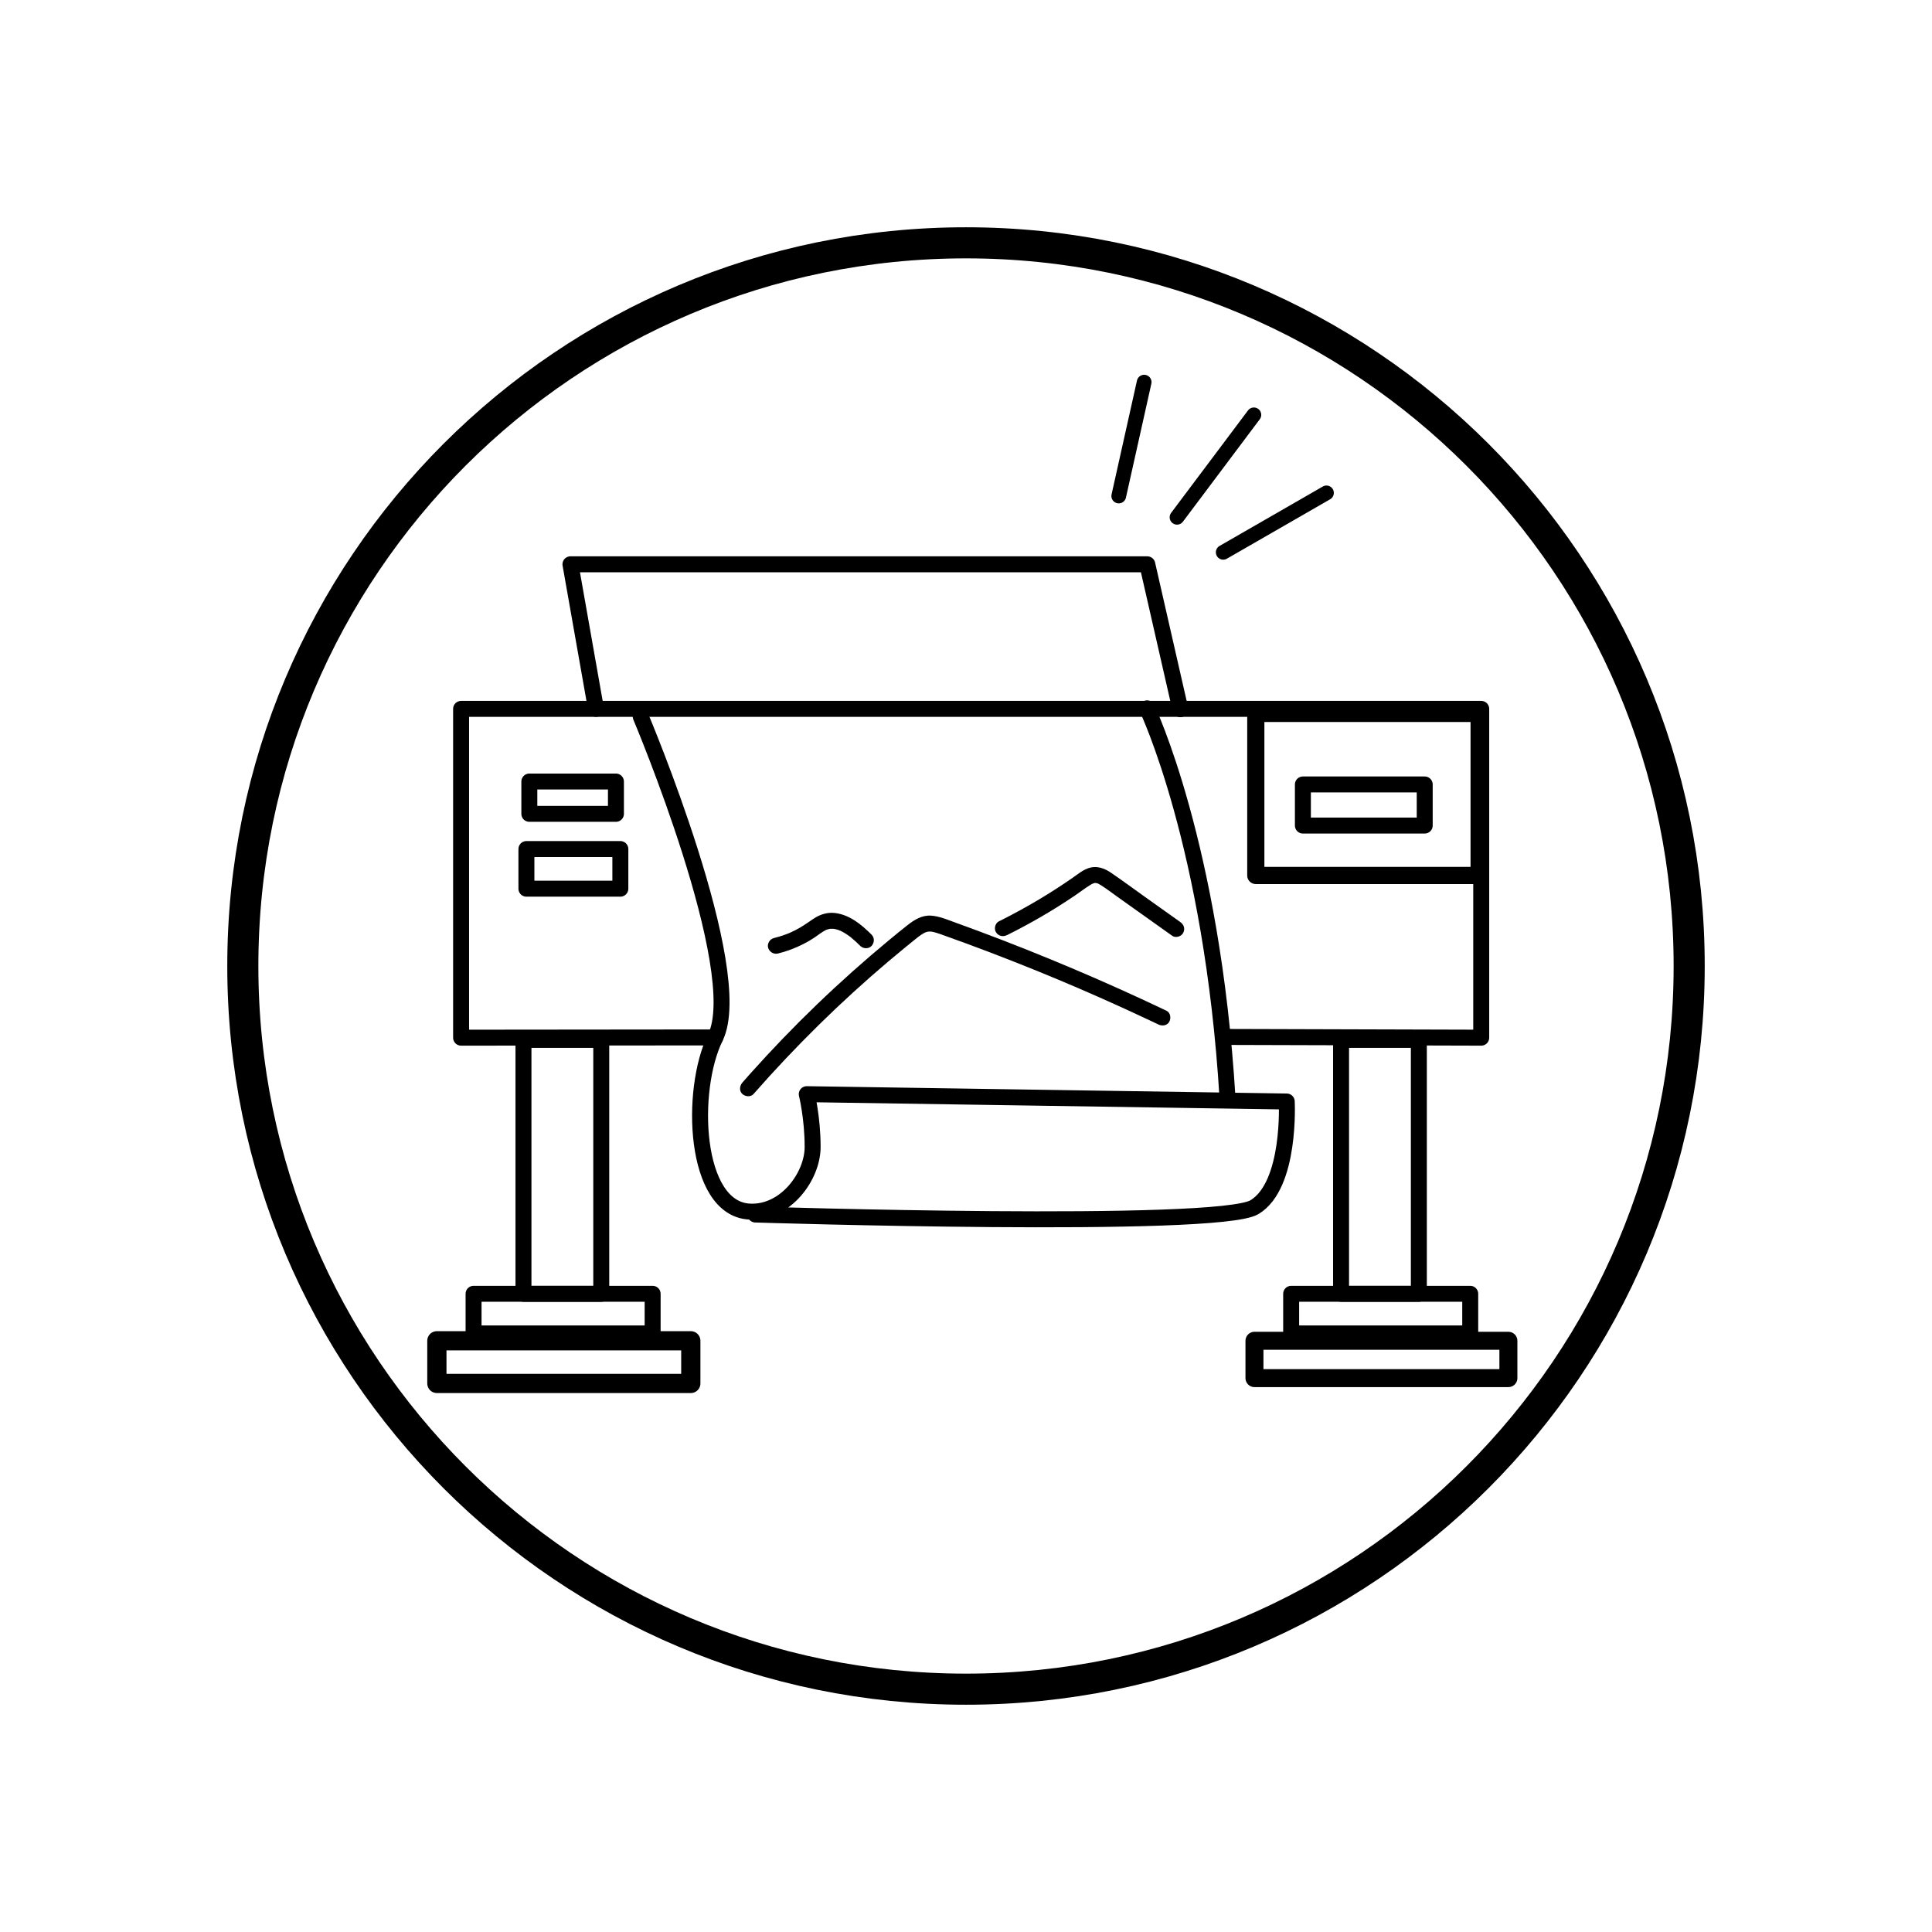
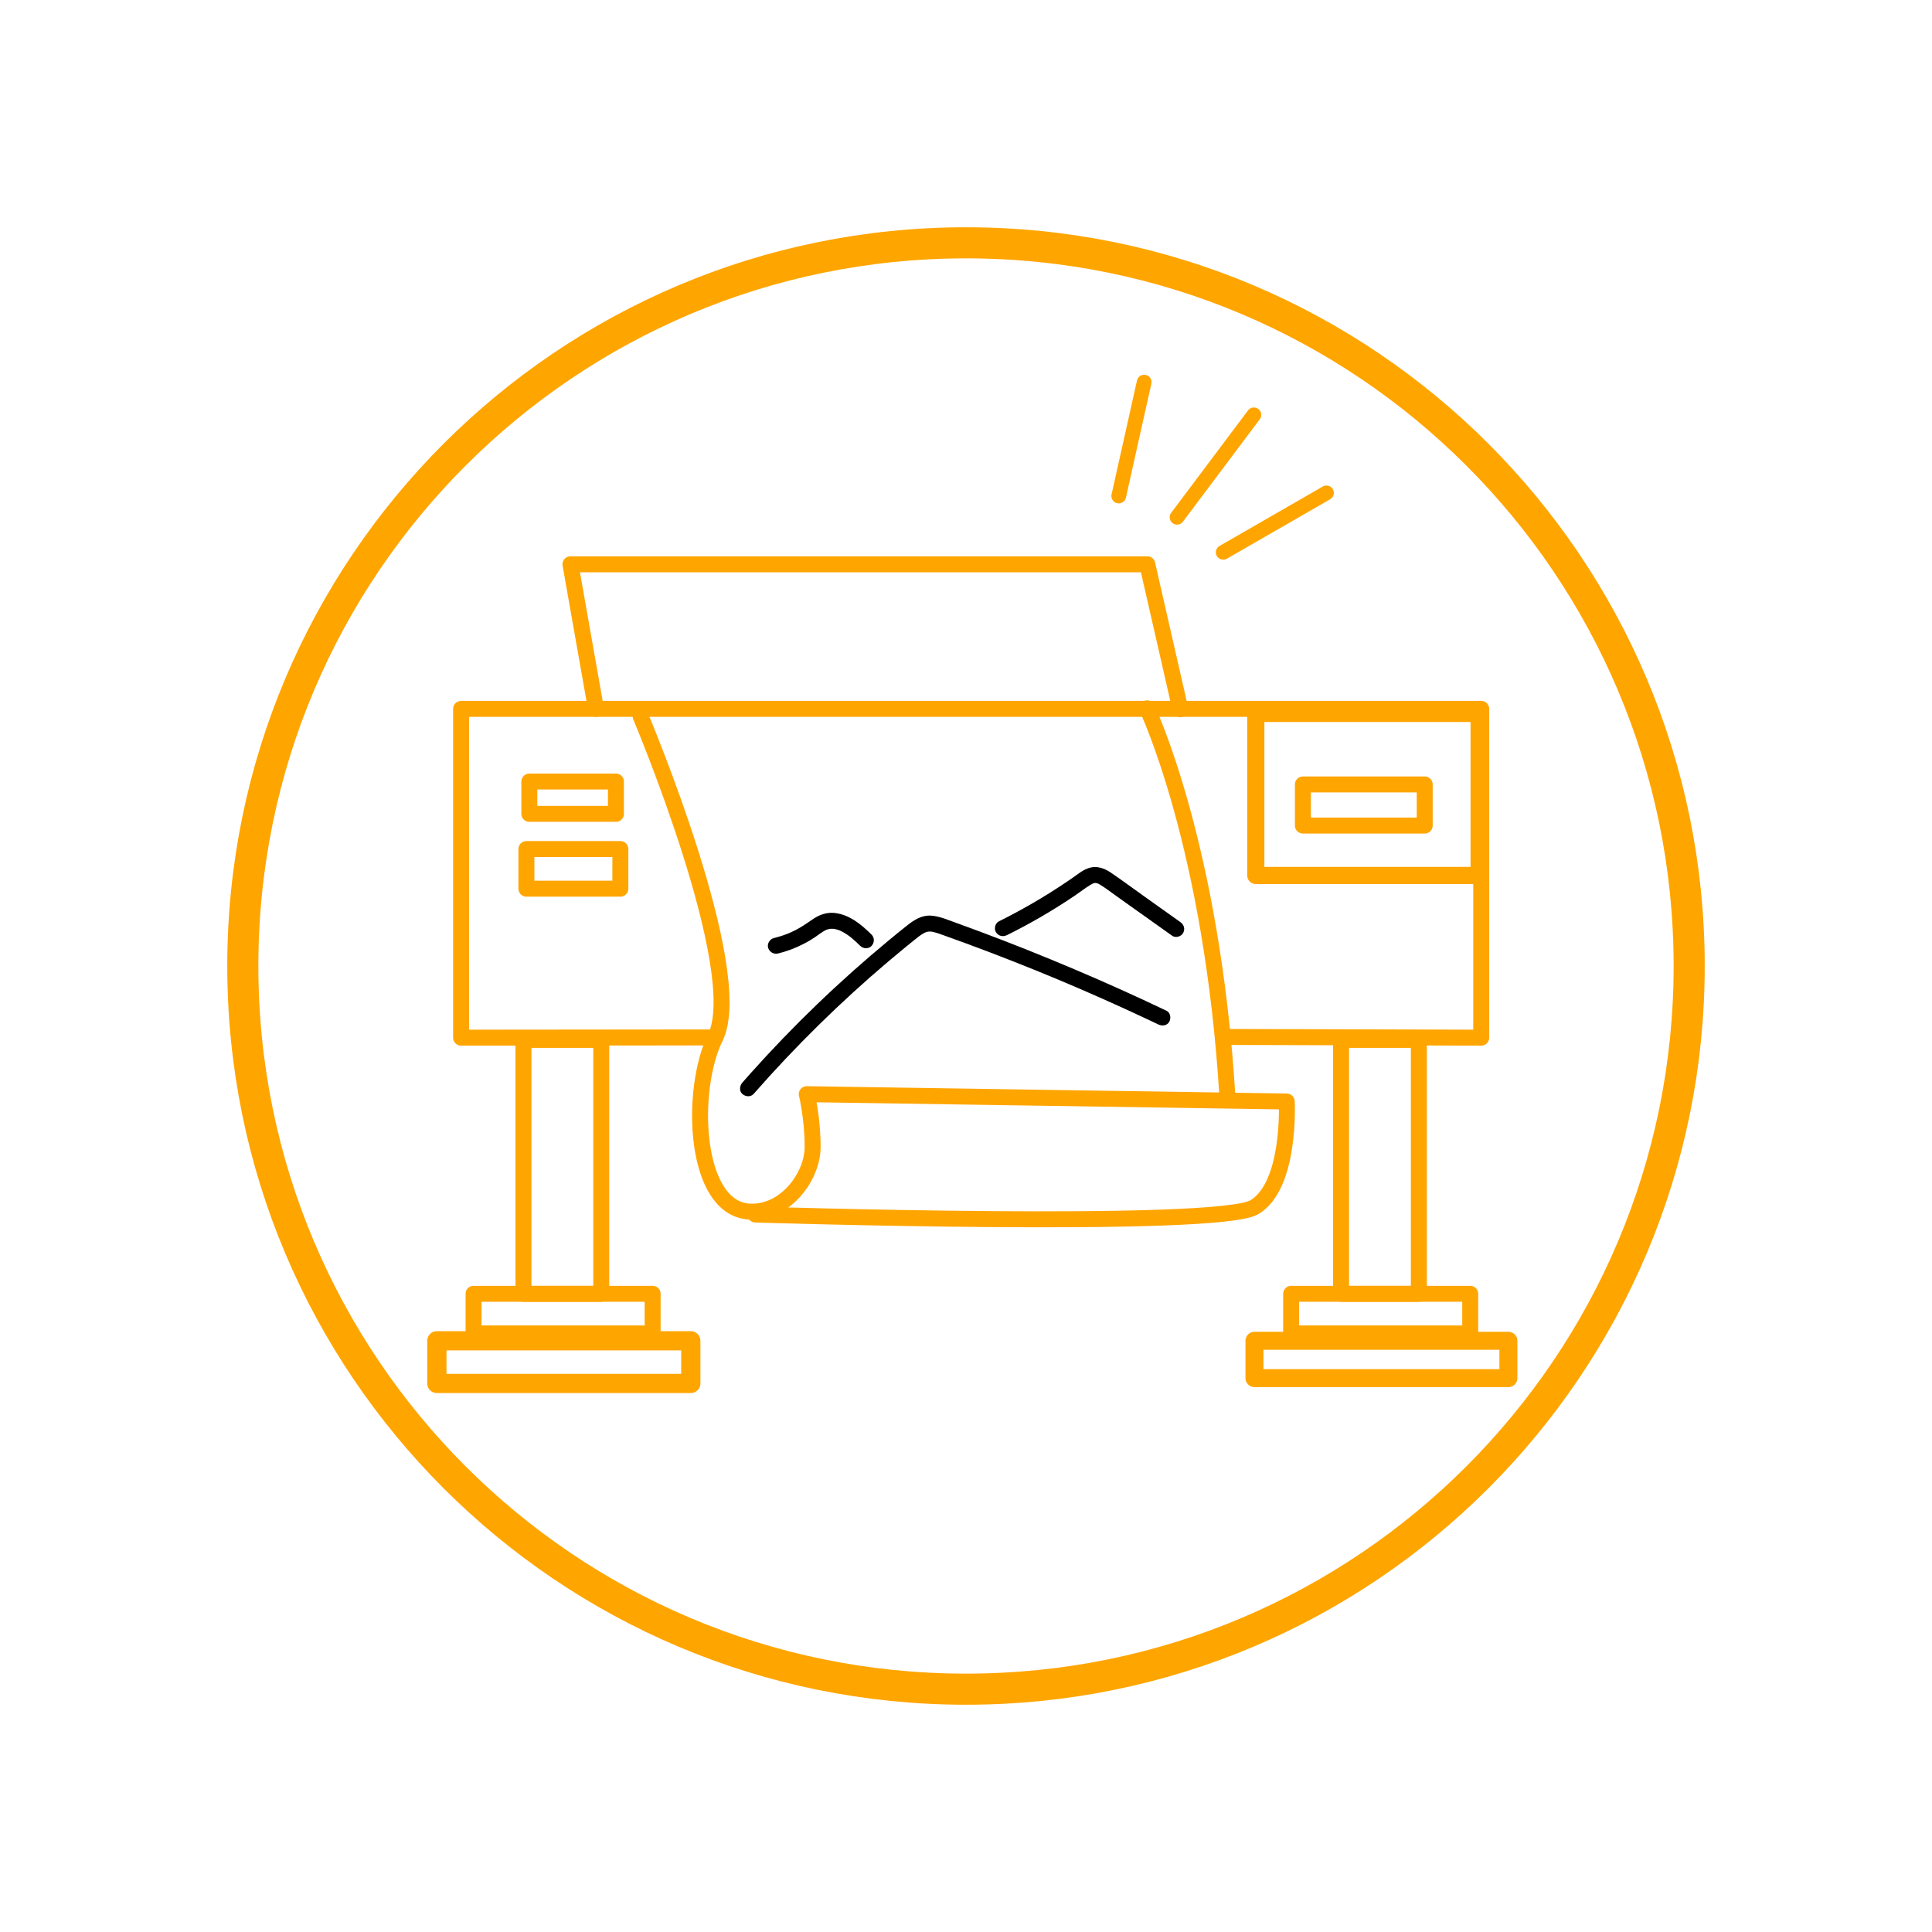
<svg xmlns="http://www.w3.org/2000/svg" id="Layer_1" data-name="Layer 1" viewBox="0 0 1024 1024">
  <defs>
    <style>
      .cls-1 {
        stroke-width: 9.53px;
      }

      .cls-1, .cls-2, .cls-3, .cls-4, .cls-5, .cls-6 {
        fill: none;
-         stroke: #000;
+         stroke: orange;
      }

      .cls-1, .cls-2, .cls-3, .cls-5, .cls-6 {
        stroke-linecap: round;
        stroke-linejoin: round;
      }

      .cls-2 {
        stroke-width: 10.19px;
      }

      .cls-3 {
        stroke-width: 9.1px;
      }

      .cls-4 {
        stroke-miterlimit: 10;
        stroke-width: 16.48px;
      }

      .cls-5 {
        stroke-width: 8.46px;
      }

      .cls-6 {
        stroke-width: 7.8px;
      }
    </style>
  </defs>
  <circle class="cls-4" cx="512" cy="512" r="383.3" />
  <g>
    <polyline class="cls-5" points="649.33 549.6 785.08 549.99 785.08 375.72 315.88 375.72 244.39 375.72 244.39 549.99 379.15 549.86" />
    <polyline class="cls-5" points="625.61 375.89 608.09 299.09 302.35 299.09 315.88 375.72" />
    <rect class="cls-5" x="277.45" y="551.15" width="41.23" height="134.59" />
    <rect class="cls-5" x="251" y="685.74" width="94.91" height="21.01" />
    <rect class="cls-2" x="231.55" y="710.64" width="134.59" height="22.61" />
    <rect class="cls-5" x="710.79" y="551.15" width="41.23" height="134.59" />
    <rect class="cls-5" x="684.34" y="685.74" width="94.91" height="21.01" />
    <rect class="cls-1" x="664.89" y="710.64" width="134.59" height="19.79" />
    <rect class="cls-3" x="665.6" y="378.13" width="118.37" height="85.89" />
    <rect class="cls-5" x="690.56" y="415.78" width="64.57" height="21.78" />
    <rect class="cls-5" x="280.56" y="414.23" width="45.9" height="17.12" />
    <rect class="cls-5" x="279.01" y="450.01" width="49.79" height="21.01" />
    <g>
      <path class="cls-5" d="m339.61,379.84s56.88,134.74,39.54,170.02c-13.74,27.97-11.45,90.76,18.11,92.31,19.05,1,33.45-18.67,33.45-34.23,0-15.56-3.11-28.01-3.11-28.01l254.4,3.89s2.33,44.35-17.12,56.01c-19.45,11.67-264.51,3.89-264.51,3.89" />
      <path class="cls-5" d="m607.98,375.45s34.55,72.34,42.62,206.49" />
    </g>
    <g>
      <path d="m399.43,579.81c11.01-12.56,22.49-24.71,34.4-36.43s24.28-23.01,37.04-33.82c3.16-2.68,6.35-5.33,9.56-7.95,1.61-1.31,3.22-2.61,4.84-3.91.41-.33.82-.65,1.23-.98,0,0,.54-.43.24-.19s.24-.18.24-.18c.79-.59,1.6-1.15,2.46-1.63.24-.14.49-.26.74-.39.01,0,.63-.28.25-.13s.25-.08.27-.09c.27-.08.53-.16.8-.23,0,0,.67-.16.29-.09s.34-.03.35-.03c.62-.03,1.26-.03,1.87.05-.48-.06.59.14.74.17.54.12,1.08.27,1.61.44,1.07.32,2.12.7,3.17,1.08,4.09,1.46,8.17,2.93,12.24,4.43,16.44,6.05,32.75,12.46,48.91,19.21,3.85,1.61,7.56,3.19,11.63,4.94s7.96,3.46,11.92,5.22c8,3.55,15.96,7.2,23.88,10.92,1.96.92,3.92,1.85,5.88,2.79s4.66.62,5.78-1.52c1-1.88.61-4.77-1.52-5.78-16.09-7.68-32.35-15-48.77-21.96-16.54-7.01-33.22-13.68-50.05-19.97-4.22-1.57-8.44-3.13-12.68-4.65s-8.64-3.5-13.24-3.82c-4.92-.34-8.99,2.26-12.68,5.17-3.3,2.59-6.54,5.26-9.77,7.93-13.12,10.86-25.84,22.21-38.11,34.02s-23.96,23.95-35.25,36.58c-1.43,1.6-2.85,3.21-4.26,4.82s-1.76,4.37,0,5.98c1.6,1.47,4.42,1.78,5.98,0h0Z" />
      <path d="m533.69,495.66c12.44-6.18,24.47-13.17,35.97-20.95,2.75-1.86,5.4-3.94,8.23-5.68.3-.18.6-.36.91-.52.16-.08.97-.43.31-.18.39-.15.78-.24,1.18-.35-.64.17-.11,0,.1,0,.13,0,1.35.21.52.01.4.1.8.21,1.18.36-.6-.23.04.03.13.08.49.28.99.54,1.47.85,2.95,1.88,5.75,4.04,8.6,6.07s5.91,4.21,8.87,6.31c6.72,4.78,13.44,9.56,20.16,14.34,1.81,1.29,4.78.38,5.78-1.52,1.15-2.18.41-4.41-1.52-5.78-6.18-4.4-12.36-8.8-18.55-13.2-6.12-4.35-12.16-8.85-18.37-13.06-3.27-2.21-7.07-3.58-11.02-2.53-3.44.92-6.29,3.38-9.16,5.37-5.77,4-11.67,7.8-17.69,11.4-6.97,4.16-14.1,8.05-21.37,11.66-1.98.99-2.7,3.95-1.52,5.78,1.31,2.03,3.66,2.57,5.78,1.52h0Z" />
      <path d="m412.37,505.38c4.64-1.15,9.14-2.85,13.4-5.01,2.1-1.06,4.13-2.25,6.08-3.56,1.85-1.24,3.58-2.68,5.56-3.72.19-.1.38-.2.57-.29-.35.14-.29.12.16-.05.5-.15,1-.28,1.51-.41.5-.09.5-.09,0-.02.25-.03.5-.04.75-.05.51-.02,1,.01,1.51.03.5.05.5.05,0-.01.25.04.5.09.75.14.5.11,1,.25,1.48.4.15.05,1.59.61.82.28.43.19.85.39,1.27.61.91.47,1.79,1,2.65,1.57.47.31.92.64,1.37.96.4.3.45.34.15.1.22.17.44.35.66.53,1.72,1.4,3.34,2.92,4.91,4.48s4.43,1.68,5.98,0,1.67-4.31,0-5.98c-5.41-5.39-11.81-10.69-19.68-11.5-3.91-.41-7.76.86-10.99,3.01s-6.19,4.33-9.6,6.07c-.98.5-1.98.97-2.99,1.42.01,0-.65.28-.31.13.26-.11-.44.18-.51.21-.48.19-.96.38-1.44.56-2.07.77-4.19,1.4-6.33,1.94s-3.64,3.07-2.95,5.2,2.9,3.52,5.2,2.95h0Z" />
    </g>
  </g>
  <g>
    <line class="cls-6" x1="592.96" y1="262.9" x2="606.43" y2="202.54" />
    <line class="cls-6" x1="623.85" y1="274.17" x2="664.58" y2="219.88" />
    <line class="cls-6" x1="648.33" y1="292.74" x2="703.06" y2="261.24" />
  </g>
</svg>
